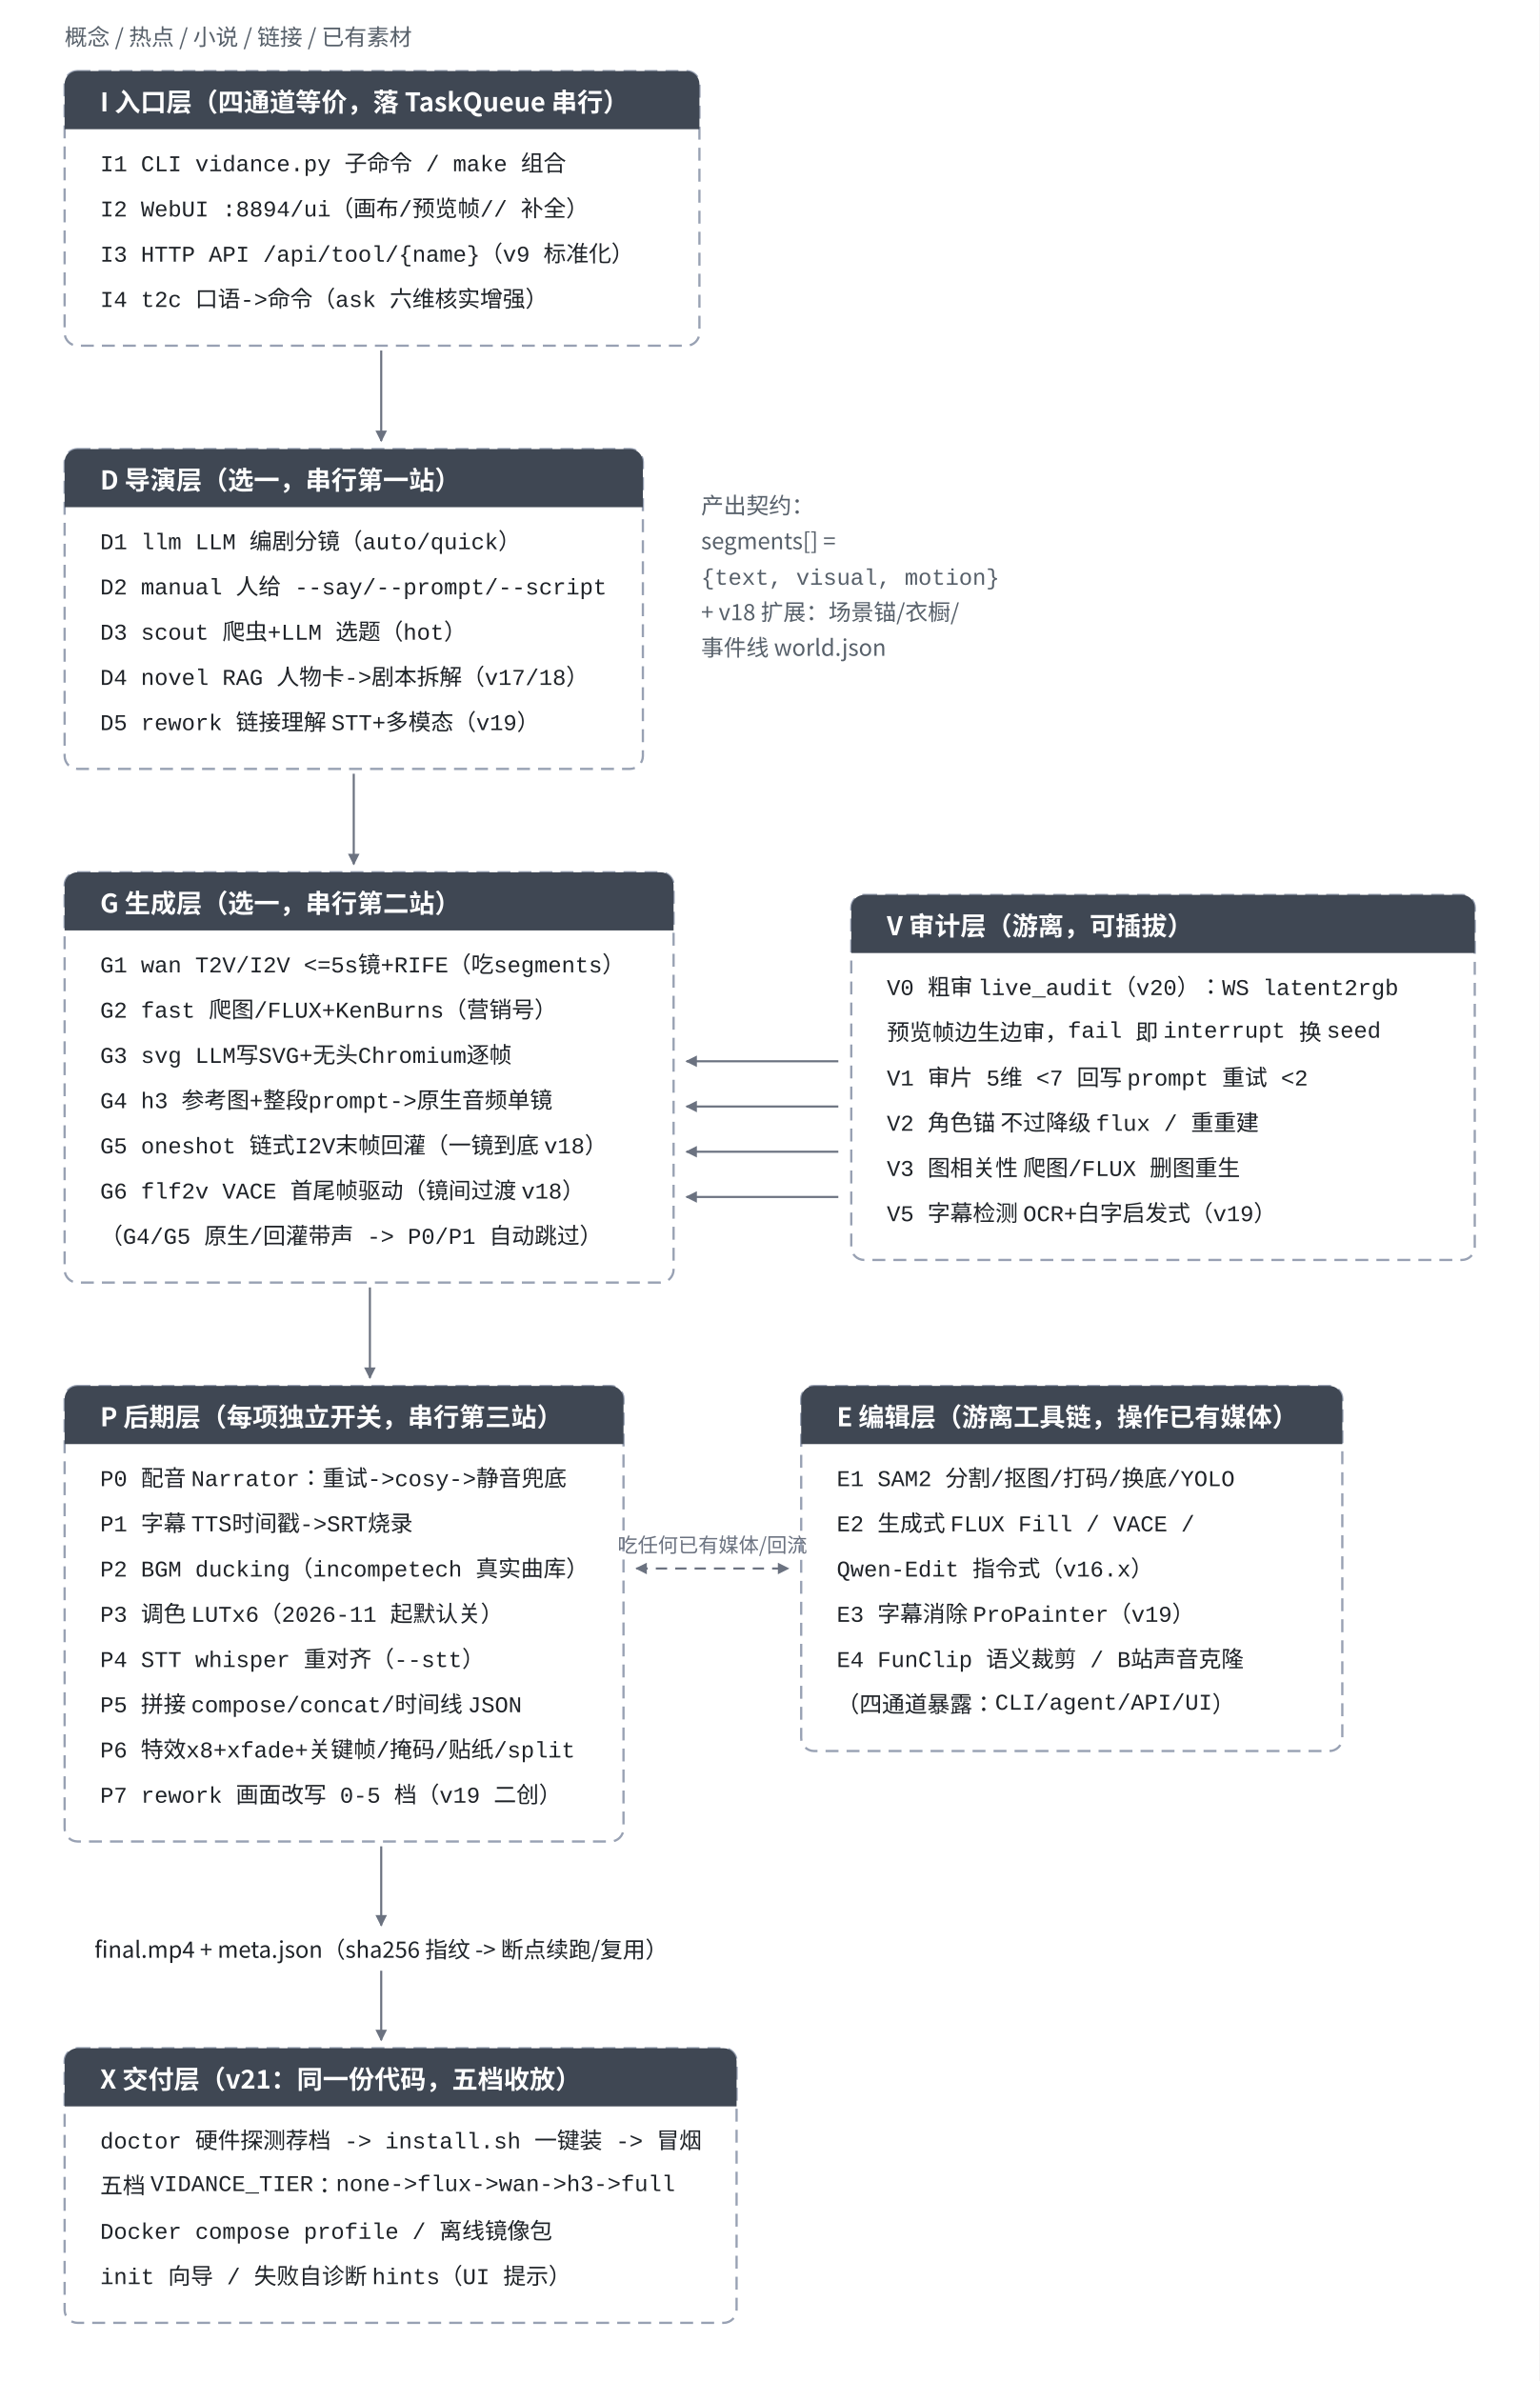
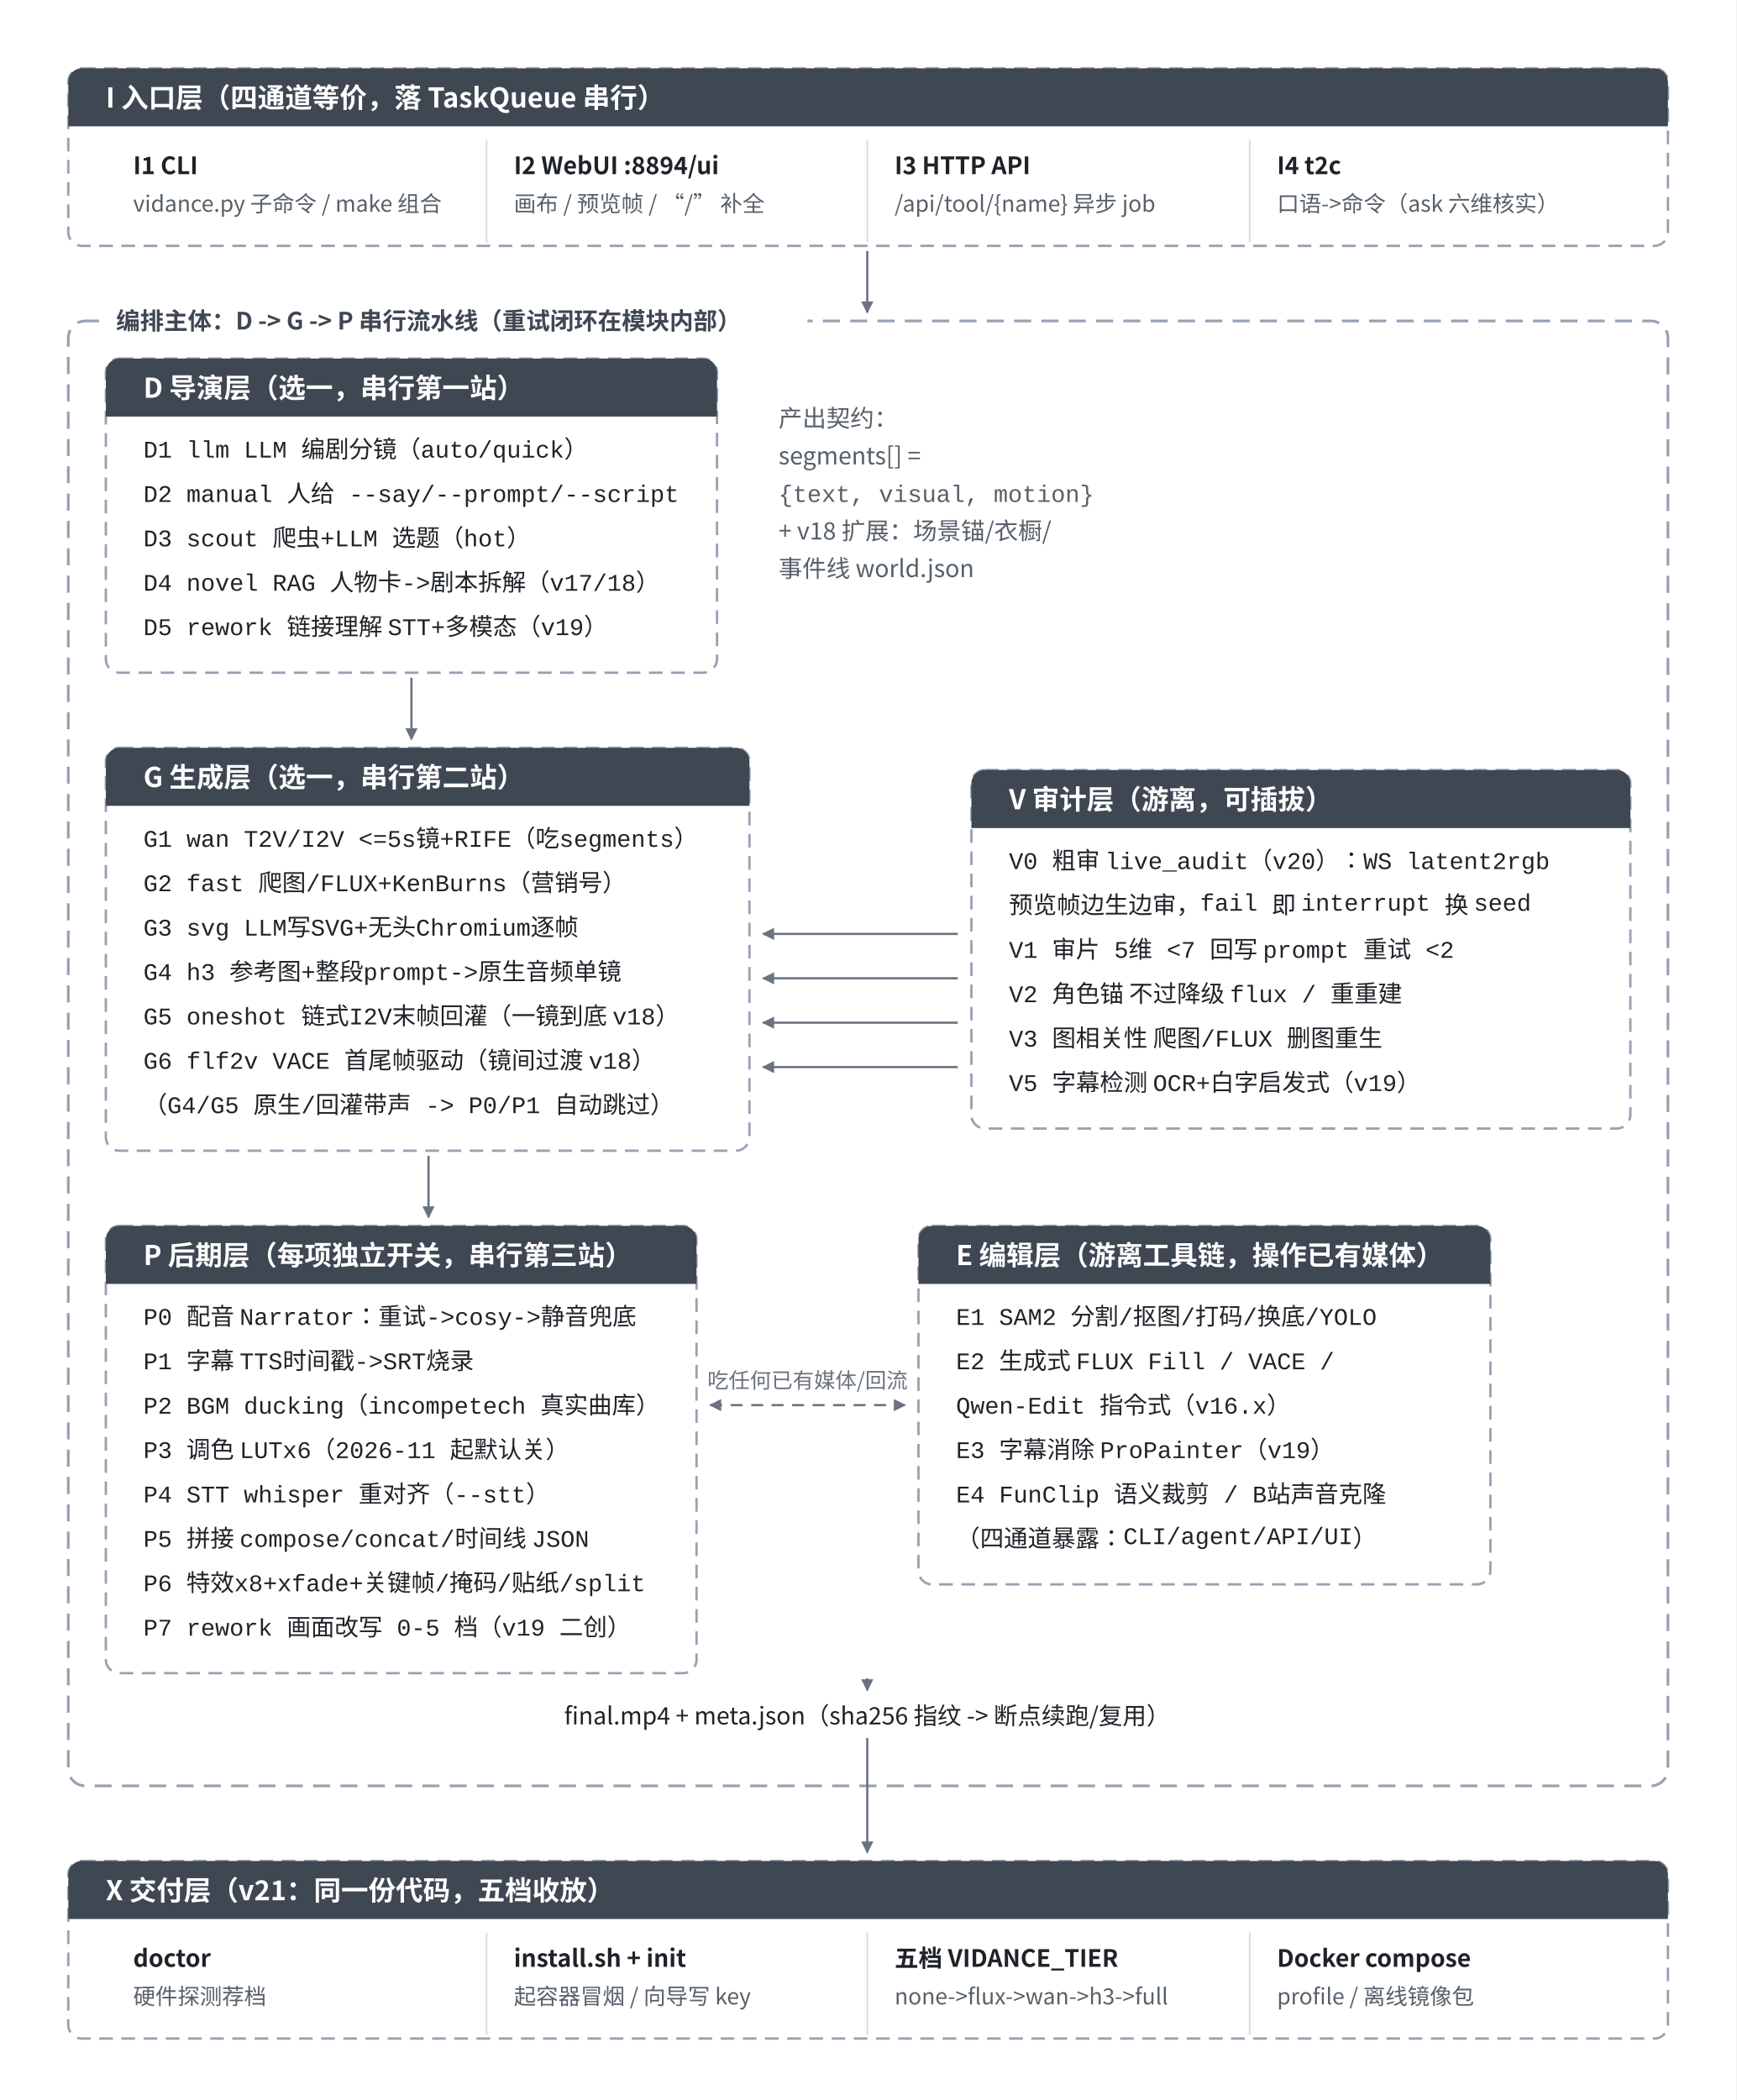
- <svg xmlns="http://www.w3.org/2000/svg" width="953" height="1474" viewBox="0 0 953 1474" font-family="-apple-system,&quot;Segoe UI&quot;,&quot;Noto Sans CJK SC&quot;,&quot;PingFang SC&quot;,&quot;Microsoft YaHei&quot;,sans-serif">
+ <svg xmlns="http://www.w3.org/2000/svg" width="1017" height="1230" viewBox="0 0 1017 1230" font-family="-apple-system,&quot;Segoe UI&quot;,&quot;Noto Sans CJK SC&quot;,&quot;PingFang SC&quot;,&quot;Microsoft YaHei&quot;,sans-serif">
  <defs>
    <marker id="arr" viewBox="0 0 10 10" refX="9" refY="5" markerWidth="5.5" markerHeight="5.5" orient="auto-start-reverse">
      <path d="M0,0 L10,5 L0,10 z" fill="#6b7280" />
    </marker>
  </defs>
  <rect width="100%" height="100%" fill="#ffffff" />
  <g id="I">
-     <rect x="40" y="44" width="393" height="170" rx="8" fill="#ffffff" stroke="#98a1b3" stroke-width="1.4" stroke-dasharray="8 5" />
-     <path d="M40,52 a8,8 0 0 1 8,-8 h377 a8,8 0 0 1 8,8 v28 h-393 z" fill="#3f4753" />
-     <text x="62" y="69" font-size="16" font-weight="bold" fill="#ffffff">I 入口层（四通道等价，落 TaskQueue 串行）</text>
-     <text x="62" y="106" font-size="14" fill="#1f2328" font-family="&quot;SFMono-Regular&quot;,Consolas,&quot;Liberation Mono&quot;,monospace">I1 CLI  vidance.py 子命令 / make 组合</text>
-     <text x="62" y="134" font-size="14" fill="#1f2328" font-family="&quot;SFMono-Regular&quot;,Consolas,&quot;Liberation Mono&quot;,monospace">I2 WebUI :8894/ui（画布/预览帧// 补全）</text>
-     <text x="62" y="162" font-size="14" fill="#1f2328" font-family="&quot;SFMono-Regular&quot;,Consolas,&quot;Liberation Mono&quot;,monospace">I3 HTTP API /api/tool/{name}（v9 标准化）</text>
-     <text x="62" y="190" font-size="14" fill="#1f2328" font-family="&quot;SFMono-Regular&quot;,Consolas,&quot;Liberation Mono&quot;,monospace">I4 t2c  口语-&gt;命令（ask 六维核实增强）</text>
+     <rect x="40" y="40" width="937" height="104" rx="8" fill="#ffffff" stroke="#98a1b3" stroke-width="1.4" stroke-dasharray="8 5" />
+     <path d="M40,48 a8,8 0 0 1 8,-8 h921 a8,8 0 0 1 8,8 v26 h-937 z" fill="#3f4753" />
+     <text x="62" y="63" font-size="16" font-weight="bold" fill="#ffffff">I 入口层（四通道等价，落 TaskQueue 串行）</text>
+     <text x="78" y="102" font-size="14" font-weight="bold" fill="#1f2328">I1 CLI</text>
+     <text x="78" y="124" font-size="13" fill="#57606a">vidance.py 子命令 / make 组合</text>
+     <line x1="285" y1="82" x2="285" y2="142" stroke="#d8dee6" stroke-width="1" />
+     <text x="301" y="102" font-size="14" font-weight="bold" fill="#1f2328">I2 WebUI :8894/ui</text>
+     <text x="301" y="124" font-size="13" fill="#57606a">画布 / 预览帧 / “/” 补全</text>
+     <line x1="508" y1="82" x2="508" y2="142" stroke="#d8dee6" stroke-width="1" />
+     <text x="524" y="102" font-size="14" font-weight="bold" fill="#1f2328">I3 HTTP API</text>
+     <text x="524" y="124" font-size="13" fill="#57606a">/api/tool/{name} 异步 job</text>
+     <line x1="732" y1="82" x2="732" y2="142" stroke="#d8dee6" stroke-width="1" />
+     <text x="748" y="102" font-size="14" font-weight="bold" fill="#1f2328">I4 t2c</text>
+     <text x="748" y="124" font-size="13" fill="#57606a">口语-&gt;命令（ask 六维核实）</text>
  </g>
  <g id="D">
-     <rect x="40" y="278" width="358" height="198" rx="8" fill="#ffffff" stroke="#98a1b3" stroke-width="1.4" stroke-dasharray="8 5" />
-     <path d="M40,286 a8,8 0 0 1 8,-8 h342 a8,8 0 0 1 8,8 v28 h-358 z" fill="#3f4753" />
-     <text x="62" y="303" font-size="16" font-weight="bold" fill="#ffffff">D 导演层（选一，串行第一站）</text>
-     <text x="62" y="340" font-size="14" fill="#1f2328" font-family="&quot;SFMono-Regular&quot;,Consolas,&quot;Liberation Mono&quot;,monospace">D1 llm    LLM 编剧分镜（auto/quick）</text>
-     <text x="62" y="368" font-size="14" fill="#1f2328" font-family="&quot;SFMono-Regular&quot;,Consolas,&quot;Liberation Mono&quot;,monospace">D2 manual 人给 --say/--prompt/--script</text>
-     <text x="62" y="396" font-size="14" fill="#1f2328" font-family="&quot;SFMono-Regular&quot;,Consolas,&quot;Liberation Mono&quot;,monospace">D3 scout  爬虫+LLM 选题（hot）</text>
-     <text x="62" y="424" font-size="14" fill="#1f2328" font-family="&quot;SFMono-Regular&quot;,Consolas,&quot;Liberation Mono&quot;,monospace">D4 novel  RAG 人物卡-&gt;剧本拆解（v17/18）</text>
-     <text x="62" y="452" font-size="14" fill="#1f2328" font-family="&quot;SFMono-Regular&quot;,Consolas,&quot;Liberation Mono&quot;,monospace">D5 rework 链接理解 STT+多模态（v19）</text>
+     <rect x="62" y="210" width="358" height="184" rx="8" fill="#ffffff" stroke="#98a1b3" stroke-width="1.4" stroke-dasharray="8 5" />
+     <path d="M62,218 a8,8 0 0 1 8,-8 h342 a8,8 0 0 1 8,8 v26 h-358 z" fill="#3f4753" />
+     <text x="84" y="233" font-size="16" font-weight="bold" fill="#ffffff">D 导演层（选一，串行第一站）</text>
+     <text x="84" y="268" font-size="14" fill="#1f2328" font-family="&quot;SFMono-Regular&quot;,Consolas,&quot;Liberation Mono&quot;,monospace">D1 llm    LLM 编剧分镜（auto/quick）</text>
+     <text x="84" y="294" font-size="14" fill="#1f2328" font-family="&quot;SFMono-Regular&quot;,Consolas,&quot;Liberation Mono&quot;,monospace">D2 manual 人给 --say/--prompt/--script</text>
+     <text x="84" y="320" font-size="14" fill="#1f2328" font-family="&quot;SFMono-Regular&quot;,Consolas,&quot;Liberation Mono&quot;,monospace">D3 scout  爬虫+LLM 选题（hot）</text>
+     <text x="84" y="346" font-size="14" fill="#1f2328" font-family="&quot;SFMono-Regular&quot;,Consolas,&quot;Liberation Mono&quot;,monospace">D4 novel  RAG 人物卡-&gt;剧本拆解（v17/18）</text>
+     <text x="84" y="372" font-size="14" fill="#1f2328" font-family="&quot;SFMono-Regular&quot;,Consolas,&quot;Liberation Mono&quot;,monospace">D5 rework 链接理解 STT+多模态（v19）</text>
  </g>
  <g id="G">
-     <rect x="40" y="540" width="377" height="254" rx="8" fill="#ffffff" stroke="#98a1b3" stroke-width="1.4" stroke-dasharray="8 5" />
-     <path d="M40,548 a8,8 0 0 1 8,-8 h361 a8,8 0 0 1 8,8 v28 h-377 z" fill="#3f4753" />
-     <text x="62" y="565" font-size="16" font-weight="bold" fill="#ffffff">G 生成层（选一，串行第二站）</text>
-     <text x="62" y="602" font-size="14" fill="#1f2328" font-family="&quot;SFMono-Regular&quot;,Consolas,&quot;Liberation Mono&quot;,monospace">G1 wan  T2V/I2V &lt;=5s镜+RIFE（吃segments）</text>
-     <text x="62" y="630" font-size="14" fill="#1f2328" font-family="&quot;SFMono-Regular&quot;,Consolas,&quot;Liberation Mono&quot;,monospace">G2 fast 爬图/FLUX+KenBurns（营销号）</text>
-     <text x="62" y="658" font-size="14" fill="#1f2328" font-family="&quot;SFMono-Regular&quot;,Consolas,&quot;Liberation Mono&quot;,monospace">G3 svg  LLM写SVG+无头Chromium逐帧</text>
-     <text x="62" y="686" font-size="14" fill="#1f2328" font-family="&quot;SFMono-Regular&quot;,Consolas,&quot;Liberation Mono&quot;,monospace">G4 h3   参考图+整段prompt-&gt;原生音频单镜</text>
-     <text x="62" y="714" font-size="14" fill="#1f2328" font-family="&quot;SFMono-Regular&quot;,Consolas,&quot;Liberation Mono&quot;,monospace">G5 oneshot 链式I2V末帧回灌（一镜到底 v18）</text>
-     <text x="62" y="742" font-size="14" fill="#1f2328" font-family="&quot;SFMono-Regular&quot;,Consolas,&quot;Liberation Mono&quot;,monospace">G6 flf2v VACE 首尾帧驱动（镜间过渡 v18）</text>
-     <text x="62" y="770" font-size="14" fill="#1f2328" font-family="&quot;SFMono-Regular&quot;,Consolas,&quot;Liberation Mono&quot;,monospace">（G4/G5 原生/回灌带声 -&gt; P0/P1 自动跳过）</text>
+     <rect x="62" y="438" width="377" height="236" rx="8" fill="#ffffff" stroke="#98a1b3" stroke-width="1.4" stroke-dasharray="8 5" />
+     <path d="M62,446 a8,8 0 0 1 8,-8 h361 a8,8 0 0 1 8,8 v26 h-377 z" fill="#3f4753" />
+     <text x="84" y="461" font-size="16" font-weight="bold" fill="#ffffff">G 生成层（选一，串行第二站）</text>
+     <text x="84" y="496" font-size="14" fill="#1f2328" font-family="&quot;SFMono-Regular&quot;,Consolas,&quot;Liberation Mono&quot;,monospace">G1 wan  T2V/I2V &lt;=5s镜+RIFE（吃segments）</text>
+     <text x="84" y="522" font-size="14" fill="#1f2328" font-family="&quot;SFMono-Regular&quot;,Consolas,&quot;Liberation Mono&quot;,monospace">G2 fast 爬图/FLUX+KenBurns（营销号）</text>
+     <text x="84" y="548" font-size="14" fill="#1f2328" font-family="&quot;SFMono-Regular&quot;,Consolas,&quot;Liberation Mono&quot;,monospace">G3 svg  LLM写SVG+无头Chromium逐帧</text>
+     <text x="84" y="574" font-size="14" fill="#1f2328" font-family="&quot;SFMono-Regular&quot;,Consolas,&quot;Liberation Mono&quot;,monospace">G4 h3   参考图+整段prompt-&gt;原生音频单镜</text>
+     <text x="84" y="600" font-size="14" fill="#1f2328" font-family="&quot;SFMono-Regular&quot;,Consolas,&quot;Liberation Mono&quot;,monospace">G5 oneshot 链式I2V末帧回灌（一镜到底 v18）</text>
+     <text x="84" y="626" font-size="14" fill="#1f2328" font-family="&quot;SFMono-Regular&quot;,Consolas,&quot;Liberation Mono&quot;,monospace">G6 flf2v VACE 首尾帧驱动（镜间过渡 v18）</text>
+     <text x="84" y="652" font-size="14" fill="#1f2328" font-family="&quot;SFMono-Regular&quot;,Consolas,&quot;Liberation Mono&quot;,monospace">（G4/G5 原生/回灌带声 -&gt; P0/P1 自动跳过）</text>
  </g>
  <g id="V">
-     <rect x="527" y="554" width="386" height="226" rx="8" fill="#ffffff" stroke="#98a1b3" stroke-width="1.4" stroke-dasharray="8 5" />
-     <path d="M527,562 a8,8 0 0 1 8,-8 h370 a8,8 0 0 1 8,8 v28 h-386 z" fill="#3f4753" />
-     <text x="549" y="579" font-size="16" font-weight="bold" fill="#ffffff">V 审计层（游离，可插拔）</text>
-     <text x="549" y="616" font-size="14" fill="#1f2328" font-family="&quot;SFMono-Regular&quot;,Consolas,&quot;Liberation Mono&quot;,monospace">V0 粗审 live_audit（v20）：WS latent2rgb</text>
-     <text x="549" y="644" font-size="14" fill="#1f2328" font-family="&quot;SFMono-Regular&quot;,Consolas,&quot;Liberation Mono&quot;,monospace">   预览帧边生边审，fail 即 interrupt 换 seed</text>
-     <text x="549" y="672" font-size="14" fill="#1f2328" font-family="&quot;SFMono-Regular&quot;,Consolas,&quot;Liberation Mono&quot;,monospace">V1 审片 5维 &lt;7 回写 prompt 重试 &lt;2</text>
-     <text x="549" y="700" font-size="14" fill="#1f2328" font-family="&quot;SFMono-Regular&quot;,Consolas,&quot;Liberation Mono&quot;,monospace">V2 角色锚 不过降级 flux / 重重建</text>
-     <text x="549" y="728" font-size="14" fill="#1f2328" font-family="&quot;SFMono-Regular&quot;,Consolas,&quot;Liberation Mono&quot;,monospace">V3 图相关性 爬图/FLUX 删图重生</text>
-     <text x="549" y="756" font-size="14" fill="#1f2328" font-family="&quot;SFMono-Regular&quot;,Consolas,&quot;Liberation Mono&quot;,monospace">V5 字幕检测 OCR+白字启发式（v19）</text>
+     <rect x="569" y="451" width="386" height="210" rx="8" fill="#ffffff" stroke="#98a1b3" stroke-width="1.4" stroke-dasharray="8 5" />
+     <path d="M569,459 a8,8 0 0 1 8,-8 h370 a8,8 0 0 1 8,8 v26 h-386 z" fill="#3f4753" />
+     <text x="591" y="474" font-size="16" font-weight="bold" fill="#ffffff">V 审计层（游离，可插拔）</text>
+     <text x="591" y="509" font-size="14" fill="#1f2328" font-family="&quot;SFMono-Regular&quot;,Consolas,&quot;Liberation Mono&quot;,monospace">V0 粗审 live_audit（v20）：WS latent2rgb</text>
+     <text x="591" y="535" font-size="14" fill="#1f2328" font-family="&quot;SFMono-Regular&quot;,Consolas,&quot;Liberation Mono&quot;,monospace">   预览帧边生边审，fail 即 interrupt 换 seed</text>
+     <text x="591" y="561" font-size="14" fill="#1f2328" font-family="&quot;SFMono-Regular&quot;,Consolas,&quot;Liberation Mono&quot;,monospace">V1 审片 5维 &lt;7 回写 prompt 重试 &lt;2</text>
+     <text x="591" y="587" font-size="14" fill="#1f2328" font-family="&quot;SFMono-Regular&quot;,Consolas,&quot;Liberation Mono&quot;,monospace">V2 角色锚 不过降级 flux / 重重建</text>
+     <text x="591" y="613" font-size="14" fill="#1f2328" font-family="&quot;SFMono-Regular&quot;,Consolas,&quot;Liberation Mono&quot;,monospace">V3 图相关性 爬图/FLUX 删图重生</text>
+     <text x="591" y="639" font-size="14" fill="#1f2328" font-family="&quot;SFMono-Regular&quot;,Consolas,&quot;Liberation Mono&quot;,monospace">V5 字幕检测 OCR+白字启发式（v19）</text>
  </g>
  <g id="P">
-     <rect x="40" y="858" width="346" height="282" rx="8" fill="#ffffff" stroke="#98a1b3" stroke-width="1.4" stroke-dasharray="8 5" />
-     <path d="M40,866 a8,8 0 0 1 8,-8 h330 a8,8 0 0 1 8,8 v28 h-346 z" fill="#3f4753" />
-     <text x="62" y="883" font-size="16" font-weight="bold" fill="#ffffff">P 后期层（每项独立开关，串行第三站）</text>
-     <text x="62" y="920" font-size="14" fill="#1f2328" font-family="&quot;SFMono-Regular&quot;,Consolas,&quot;Liberation Mono&quot;,monospace">P0 配音 Narrator：重试-&gt;cosy-&gt;静音兜底</text>
-     <text x="62" y="948" font-size="14" fill="#1f2328" font-family="&quot;SFMono-Regular&quot;,Consolas,&quot;Liberation Mono&quot;,monospace">P1 字幕 TTS时间戳-&gt;SRT烧录</text>
-     <text x="62" y="976" font-size="14" fill="#1f2328" font-family="&quot;SFMono-Regular&quot;,Consolas,&quot;Liberation Mono&quot;,monospace">P2 BGM ducking（incompetech 真实曲库）</text>
-     <text x="62" y="1004" font-size="14" fill="#1f2328" font-family="&quot;SFMono-Regular&quot;,Consolas,&quot;Liberation Mono&quot;,monospace">P3 调色 LUTx6（2026-11 起默认关）</text>
-     <text x="62" y="1032" font-size="14" fill="#1f2328" font-family="&quot;SFMono-Regular&quot;,Consolas,&quot;Liberation Mono&quot;,monospace">P4 STT whisper 重对齐（--stt）</text>
-     <text x="62" y="1060" font-size="14" fill="#1f2328" font-family="&quot;SFMono-Regular&quot;,Consolas,&quot;Liberation Mono&quot;,monospace">P5 拼接 compose/concat/时间线 JSON</text>
-     <text x="62" y="1088" font-size="14" fill="#1f2328" font-family="&quot;SFMono-Regular&quot;,Consolas,&quot;Liberation Mono&quot;,monospace">P6 特效x8+xfade+关键帧/掩码/贴纸/split</text>
-     <text x="62" y="1116" font-size="14" fill="#1f2328" font-family="&quot;SFMono-Regular&quot;,Consolas,&quot;Liberation Mono&quot;,monospace">P7 rework 画面改写 0-5 档（v19 二创）</text>
+     <rect x="62" y="718" width="346" height="262" rx="8" fill="#ffffff" stroke="#98a1b3" stroke-width="1.4" stroke-dasharray="8 5" />
+     <path d="M62,726 a8,8 0 0 1 8,-8 h330 a8,8 0 0 1 8,8 v26 h-346 z" fill="#3f4753" />
+     <text x="84" y="741" font-size="16" font-weight="bold" fill="#ffffff">P 后期层（每项独立开关，串行第三站）</text>
+     <text x="84" y="776" font-size="14" fill="#1f2328" font-family="&quot;SFMono-Regular&quot;,Consolas,&quot;Liberation Mono&quot;,monospace">P0 配音 Narrator：重试-&gt;cosy-&gt;静音兜底</text>
+     <text x="84" y="802" font-size="14" fill="#1f2328" font-family="&quot;SFMono-Regular&quot;,Consolas,&quot;Liberation Mono&quot;,monospace">P1 字幕 TTS时间戳-&gt;SRT烧录</text>
+     <text x="84" y="828" font-size="14" fill="#1f2328" font-family="&quot;SFMono-Regular&quot;,Consolas,&quot;Liberation Mono&quot;,monospace">P2 BGM ducking（incompetech 真实曲库）</text>
+     <text x="84" y="854" font-size="14" fill="#1f2328" font-family="&quot;SFMono-Regular&quot;,Consolas,&quot;Liberation Mono&quot;,monospace">P3 调色 LUTx6（2026-11 起默认关）</text>
+     <text x="84" y="880" font-size="14" fill="#1f2328" font-family="&quot;SFMono-Regular&quot;,Consolas,&quot;Liberation Mono&quot;,monospace">P4 STT whisper 重对齐（--stt）</text>
+     <text x="84" y="906" font-size="14" fill="#1f2328" font-family="&quot;SFMono-Regular&quot;,Consolas,&quot;Liberation Mono&quot;,monospace">P5 拼接 compose/concat/时间线 JSON</text>
+     <text x="84" y="932" font-size="14" fill="#1f2328" font-family="&quot;SFMono-Regular&quot;,Consolas,&quot;Liberation Mono&quot;,monospace">P6 特效x8+xfade+关键帧/掩码/贴纸/split</text>
+     <text x="84" y="958" font-size="14" fill="#1f2328" font-family="&quot;SFMono-Regular&quot;,Consolas,&quot;Liberation Mono&quot;,monospace">P7 rework 画面改写 0-5 档（v19 二创）</text>
  </g>
  <g id="E">
-     <rect x="496" y="858" width="335" height="226" rx="8" fill="#ffffff" stroke="#98a1b3" stroke-width="1.4" stroke-dasharray="8 5" />
-     <path d="M496,866 a8,8 0 0 1 8,-8 h319 a8,8 0 0 1 8,8 v28 h-335 z" fill="#3f4753" />
-     <text x="518" y="883" font-size="16" font-weight="bold" fill="#ffffff">E 编辑层（游离工具链，操作已有媒体）</text>
-     <text x="518" y="920" font-size="14" fill="#1f2328" font-family="&quot;SFMono-Regular&quot;,Consolas,&quot;Liberation Mono&quot;,monospace">E1 SAM2 分割/抠图/打码/换底/YOLO</text>
-     <text x="518" y="948" font-size="14" fill="#1f2328" font-family="&quot;SFMono-Regular&quot;,Consolas,&quot;Liberation Mono&quot;,monospace">E2 生成式 FLUX Fill / VACE /</text>
-     <text x="518" y="976" font-size="14" fill="#1f2328" font-family="&quot;SFMono-Regular&quot;,Consolas,&quot;Liberation Mono&quot;,monospace">   Qwen-Edit 指令式（v16.x）</text>
-     <text x="518" y="1004" font-size="14" fill="#1f2328" font-family="&quot;SFMono-Regular&quot;,Consolas,&quot;Liberation Mono&quot;,monospace">E3 字幕消除 ProPainter（v19）</text>
-     <text x="518" y="1032" font-size="14" fill="#1f2328" font-family="&quot;SFMono-Regular&quot;,Consolas,&quot;Liberation Mono&quot;,monospace">E4 FunClip 语义裁剪 / B站声音克隆</text>
-     <text x="518" y="1060" font-size="14" fill="#1f2328" font-family="&quot;SFMono-Regular&quot;,Consolas,&quot;Liberation Mono&quot;,monospace">（四通道暴露：CLI/agent/API/UI）</text>
+     <rect x="538" y="718" width="335" height="210" rx="8" fill="#ffffff" stroke="#98a1b3" stroke-width="1.4" stroke-dasharray="8 5" />
+     <path d="M538,726 a8,8 0 0 1 8,-8 h319 a8,8 0 0 1 8,8 v26 h-335 z" fill="#3f4753" />
+     <text x="560" y="741" font-size="16" font-weight="bold" fill="#ffffff">E 编辑层（游离工具链，操作已有媒体）</text>
+     <text x="560" y="776" font-size="14" fill="#1f2328" font-family="&quot;SFMono-Regular&quot;,Consolas,&quot;Liberation Mono&quot;,monospace">E1 SAM2 分割/抠图/打码/换底/YOLO</text>
+     <text x="560" y="802" font-size="14" fill="#1f2328" font-family="&quot;SFMono-Regular&quot;,Consolas,&quot;Liberation Mono&quot;,monospace">E2 生成式 FLUX Fill / VACE /</text>
+     <text x="560" y="828" font-size="14" fill="#1f2328" font-family="&quot;SFMono-Regular&quot;,Consolas,&quot;Liberation Mono&quot;,monospace">   Qwen-Edit 指令式（v16.x）</text>
+     <text x="560" y="854" font-size="14" fill="#1f2328" font-family="&quot;SFMono-Regular&quot;,Consolas,&quot;Liberation Mono&quot;,monospace">E3 字幕消除 ProPainter（v19）</text>
+     <text x="560" y="880" font-size="14" fill="#1f2328" font-family="&quot;SFMono-Regular&quot;,Consolas,&quot;Liberation Mono&quot;,monospace">E4 FunClip 语义裁剪 / B站声音克隆</text>
+     <text x="560" y="906" font-size="14" fill="#1f2328" font-family="&quot;SFMono-Regular&quot;,Consolas,&quot;Liberation Mono&quot;,monospace">（四通道暴露：CLI/agent/API/UI）</text>
  </g>
  <g id="X">
-     <rect x="40" y="1268" width="416" height="170" rx="8" fill="#ffffff" stroke="#98a1b3" stroke-width="1.4" stroke-dasharray="8 5" />
-     <path d="M40,1276 a8,8 0 0 1 8,-8 h400 a8,8 0 0 1 8,8 v28 h-416 z" fill="#3f4753" />
-     <text x="62" y="1293" font-size="16" font-weight="bold" fill="#ffffff">X 交付层（v21：同一份代码，五档收放）</text>
-     <text x="62" y="1330" font-size="14" fill="#1f2328" font-family="&quot;SFMono-Regular&quot;,Consolas,&quot;Liberation Mono&quot;,monospace">doctor 硬件探测荐档 -&gt; install.sh 一键装 -&gt; 冒烟</text>
-     <text x="62" y="1358" font-size="14" fill="#1f2328" font-family="&quot;SFMono-Regular&quot;,Consolas,&quot;Liberation Mono&quot;,monospace">五档 VIDANCE_TIER：none-&gt;flux-&gt;wan-&gt;h3-&gt;full</text>
-     <text x="62" y="1386" font-size="14" fill="#1f2328" font-family="&quot;SFMono-Regular&quot;,Consolas,&quot;Liberation Mono&quot;,monospace">Docker compose profile / 离线镜像包</text>
-     <text x="62" y="1414" font-size="14" fill="#1f2328" font-family="&quot;SFMono-Regular&quot;,Consolas,&quot;Liberation Mono&quot;,monospace">init 向导 / 失败自诊断 hints（UI 提示）</text>
+     <rect x="40" y="1090" width="937" height="104" rx="8" fill="#ffffff" stroke="#98a1b3" stroke-width="1.4" stroke-dasharray="8 5" />
+     <path d="M40,1098 a8,8 0 0 1 8,-8 h921 a8,8 0 0 1 8,8 v26 h-937 z" fill="#3f4753" />
+     <text x="62" y="1113" font-size="16" font-weight="bold" fill="#ffffff">X 交付层（v21：同一份代码，五档收放）</text>
+     <text x="78" y="1152" font-size="14" font-weight="bold" fill="#1f2328">doctor</text>
+     <text x="78" y="1174" font-size="13" fill="#57606a">硬件探测荐档</text>
+     <line x1="285" y1="1132" x2="285" y2="1192" stroke="#d8dee6" stroke-width="1" />
+     <text x="301" y="1152" font-size="14" font-weight="bold" fill="#1f2328">install.sh + init</text>
+     <text x="301" y="1174" font-size="13" fill="#57606a">起容器冒烟 / 向导写 key</text>
+     <line x1="508" y1="1132" x2="508" y2="1192" stroke="#d8dee6" stroke-width="1" />
+     <text x="524" y="1152" font-size="14" font-weight="bold" fill="#1f2328">五档 VIDANCE_TIER</text>
+     <text x="524" y="1174" font-size="13" fill="#57606a">none-&gt;flux-&gt;wan-&gt;h3-&gt;full</text>
+     <line x1="732" y1="1132" x2="732" y2="1192" stroke="#d8dee6" stroke-width="1" />
+     <text x="748" y="1152" font-size="14" font-weight="bold" fill="#1f2328">Docker compose</text>
+     <text x="748" y="1174" font-size="13" fill="#57606a">profile / 离线镜像包</text>
  </g>
-   <text x="40" y="28" font-size="14" fill="#57606a">概念 / 热点 / 小说 / 链接 / 已有素材</text>
-   <text x="434" y="318" font-size="14" fill="#57606a">产出契约：</text>
-   <text x="434" y="340" font-size="14" fill="#57606a">segments[] =</text>
-   <text x="434" y="362" font-size="14" fill="#57606a" font-family="&quot;SFMono-Regular&quot;,Consolas,&quot;Liberation Mono&quot;,monospace">{text, visual, motion}</text>
-   <text x="434" y="384" font-size="14" fill="#57606a">+ v18 扩展：场景锚/衣橱/</text>
-   <text x="434" y="406" font-size="14" fill="#57606a">  事件线 world.json</text>
-   <line x1="519" y1="657" x2="425" y2="657" stroke="#6b7280" stroke-width="1.3" marker-end="url(#arr)" />
-   <line x1="519" y1="685" x2="425" y2="685" stroke="#6b7280" stroke-width="1.3" marker-end="url(#arr)" />
-   <line x1="519" y1="713" x2="425" y2="713" stroke="#6b7280" stroke-width="1.3" marker-end="url(#arr)" />
-   <line x1="519" y1="741" x2="425" y2="741" stroke="#6b7280" stroke-width="1.3" marker-end="url(#arr)" />
-   <line x1="394" y1="971" x2="488" y2="971" stroke="#6b7280" stroke-width="1.3" stroke-dasharray="7 5" marker-start="url(#arr)" marker-end="url(#arr)" />
-   <text x="441" y="961" font-size="12.5" fill="#6b7280" text-anchor="middle">吃任何已有媒体/回流</text>
-   <text x="236" y="1212" font-size="14" fill="#1f2328" text-anchor="middle">final.mp4 + meta.json（sha256 指纹 -&gt; 断点续跑/复用）</text>
-   <line x1="236" y1="217" x2="236" y2="273" stroke="#6b7280" stroke-width="1.3" marker-end="url(#arr)" />
-   <line x1="219" y1="479" x2="219" y2="535" stroke="#6b7280" stroke-width="1.3" marker-end="url(#arr)" />
-   <line x1="229" y1="797" x2="229" y2="853" stroke="#6b7280" stroke-width="1.3" marker-end="url(#arr)" />
-   <line x1="236" y1="1143" x2="236" y2="1192" stroke="#6b7280" stroke-width="1.3" marker-end="url(#arr)" />
-   <line x1="236" y1="1220" x2="236" y2="1263" stroke="#6b7280" stroke-width="1.3" marker-end="url(#arr)" />
+   <rect x="40" y="188" width="937" height="858" rx="10" fill="none" stroke="#98a1b3" stroke-width="1.6" stroke-dasharray="10 6" />
+   <rect x="58" y="176" width="415" height="24" fill="#ffffff" />
+   <text x="68" y="193" font-size="14" font-weight="bold" fill="#3f4753">编排主体：D -&gt; G -&gt; P 串行流水线（重试闭环在模块内部）</text>
+   <text x="456" y="250" font-size="14" fill="#57606a">产出契约：</text>
+   <text x="456" y="272" font-size="14" fill="#57606a">segments[] =</text>
+   <text x="456" y="294" font-size="14" fill="#57606a" font-family="&quot;SFMono-Regular&quot;,Consolas,&quot;Liberation Mono&quot;,monospace">{text, visual, motion}</text>
+   <text x="456" y="316" font-size="14" fill="#57606a">+ v18 扩展：场景锚/衣橱/</text>
+   <text x="456" y="338" font-size="14" fill="#57606a">  事件线 world.json</text>
+   <line x1="561" y1="547" x2="447" y2="547" stroke="#6b7280" stroke-width="1.3" marker-end="url(#arr)" />
+   <line x1="561" y1="573" x2="447" y2="573" stroke="#6b7280" stroke-width="1.3" marker-end="url(#arr)" />
+   <line x1="561" y1="599" x2="447" y2="599" stroke="#6b7280" stroke-width="1.3" marker-end="url(#arr)" />
+   <line x1="561" y1="625" x2="447" y2="625" stroke="#6b7280" stroke-width="1.3" marker-end="url(#arr)" />
+   <line x1="416" y1="823" x2="530" y2="823" stroke="#6b7280" stroke-width="1.3" stroke-dasharray="7 5" marker-start="url(#arr)" marker-end="url(#arr)" />
+   <text x="473" y="813" font-size="12.5" fill="#6b7280" text-anchor="middle">吃任何已有媒体/回流</text>
+   <text x="508" y="1010" font-size="14" fill="#1f2328" text-anchor="middle">final.mp4 + meta.json（sha256 指纹 -&gt; 断点续跑/复用）</text>
+   <line x1="508" y1="147" x2="508" y2="183" stroke="#6b7280" stroke-width="1.3" marker-end="url(#arr)" />
+   <line x1="241" y1="397" x2="241" y2="433" stroke="#6b7280" stroke-width="1.3" marker-end="url(#arr)" />
+   <line x1="251" y1="677" x2="251" y2="713" stroke="#6b7280" stroke-width="1.3" marker-end="url(#arr)" />
+   <line x1="508" y1="983" x2="508" y2="990" stroke="#6b7280" stroke-width="1.3" marker-end="url(#arr)" />
+   <line x1="508" y1="1018" x2="508" y2="1085" stroke="#6b7280" stroke-width="1.3" marker-end="url(#arr)" />
</svg>
